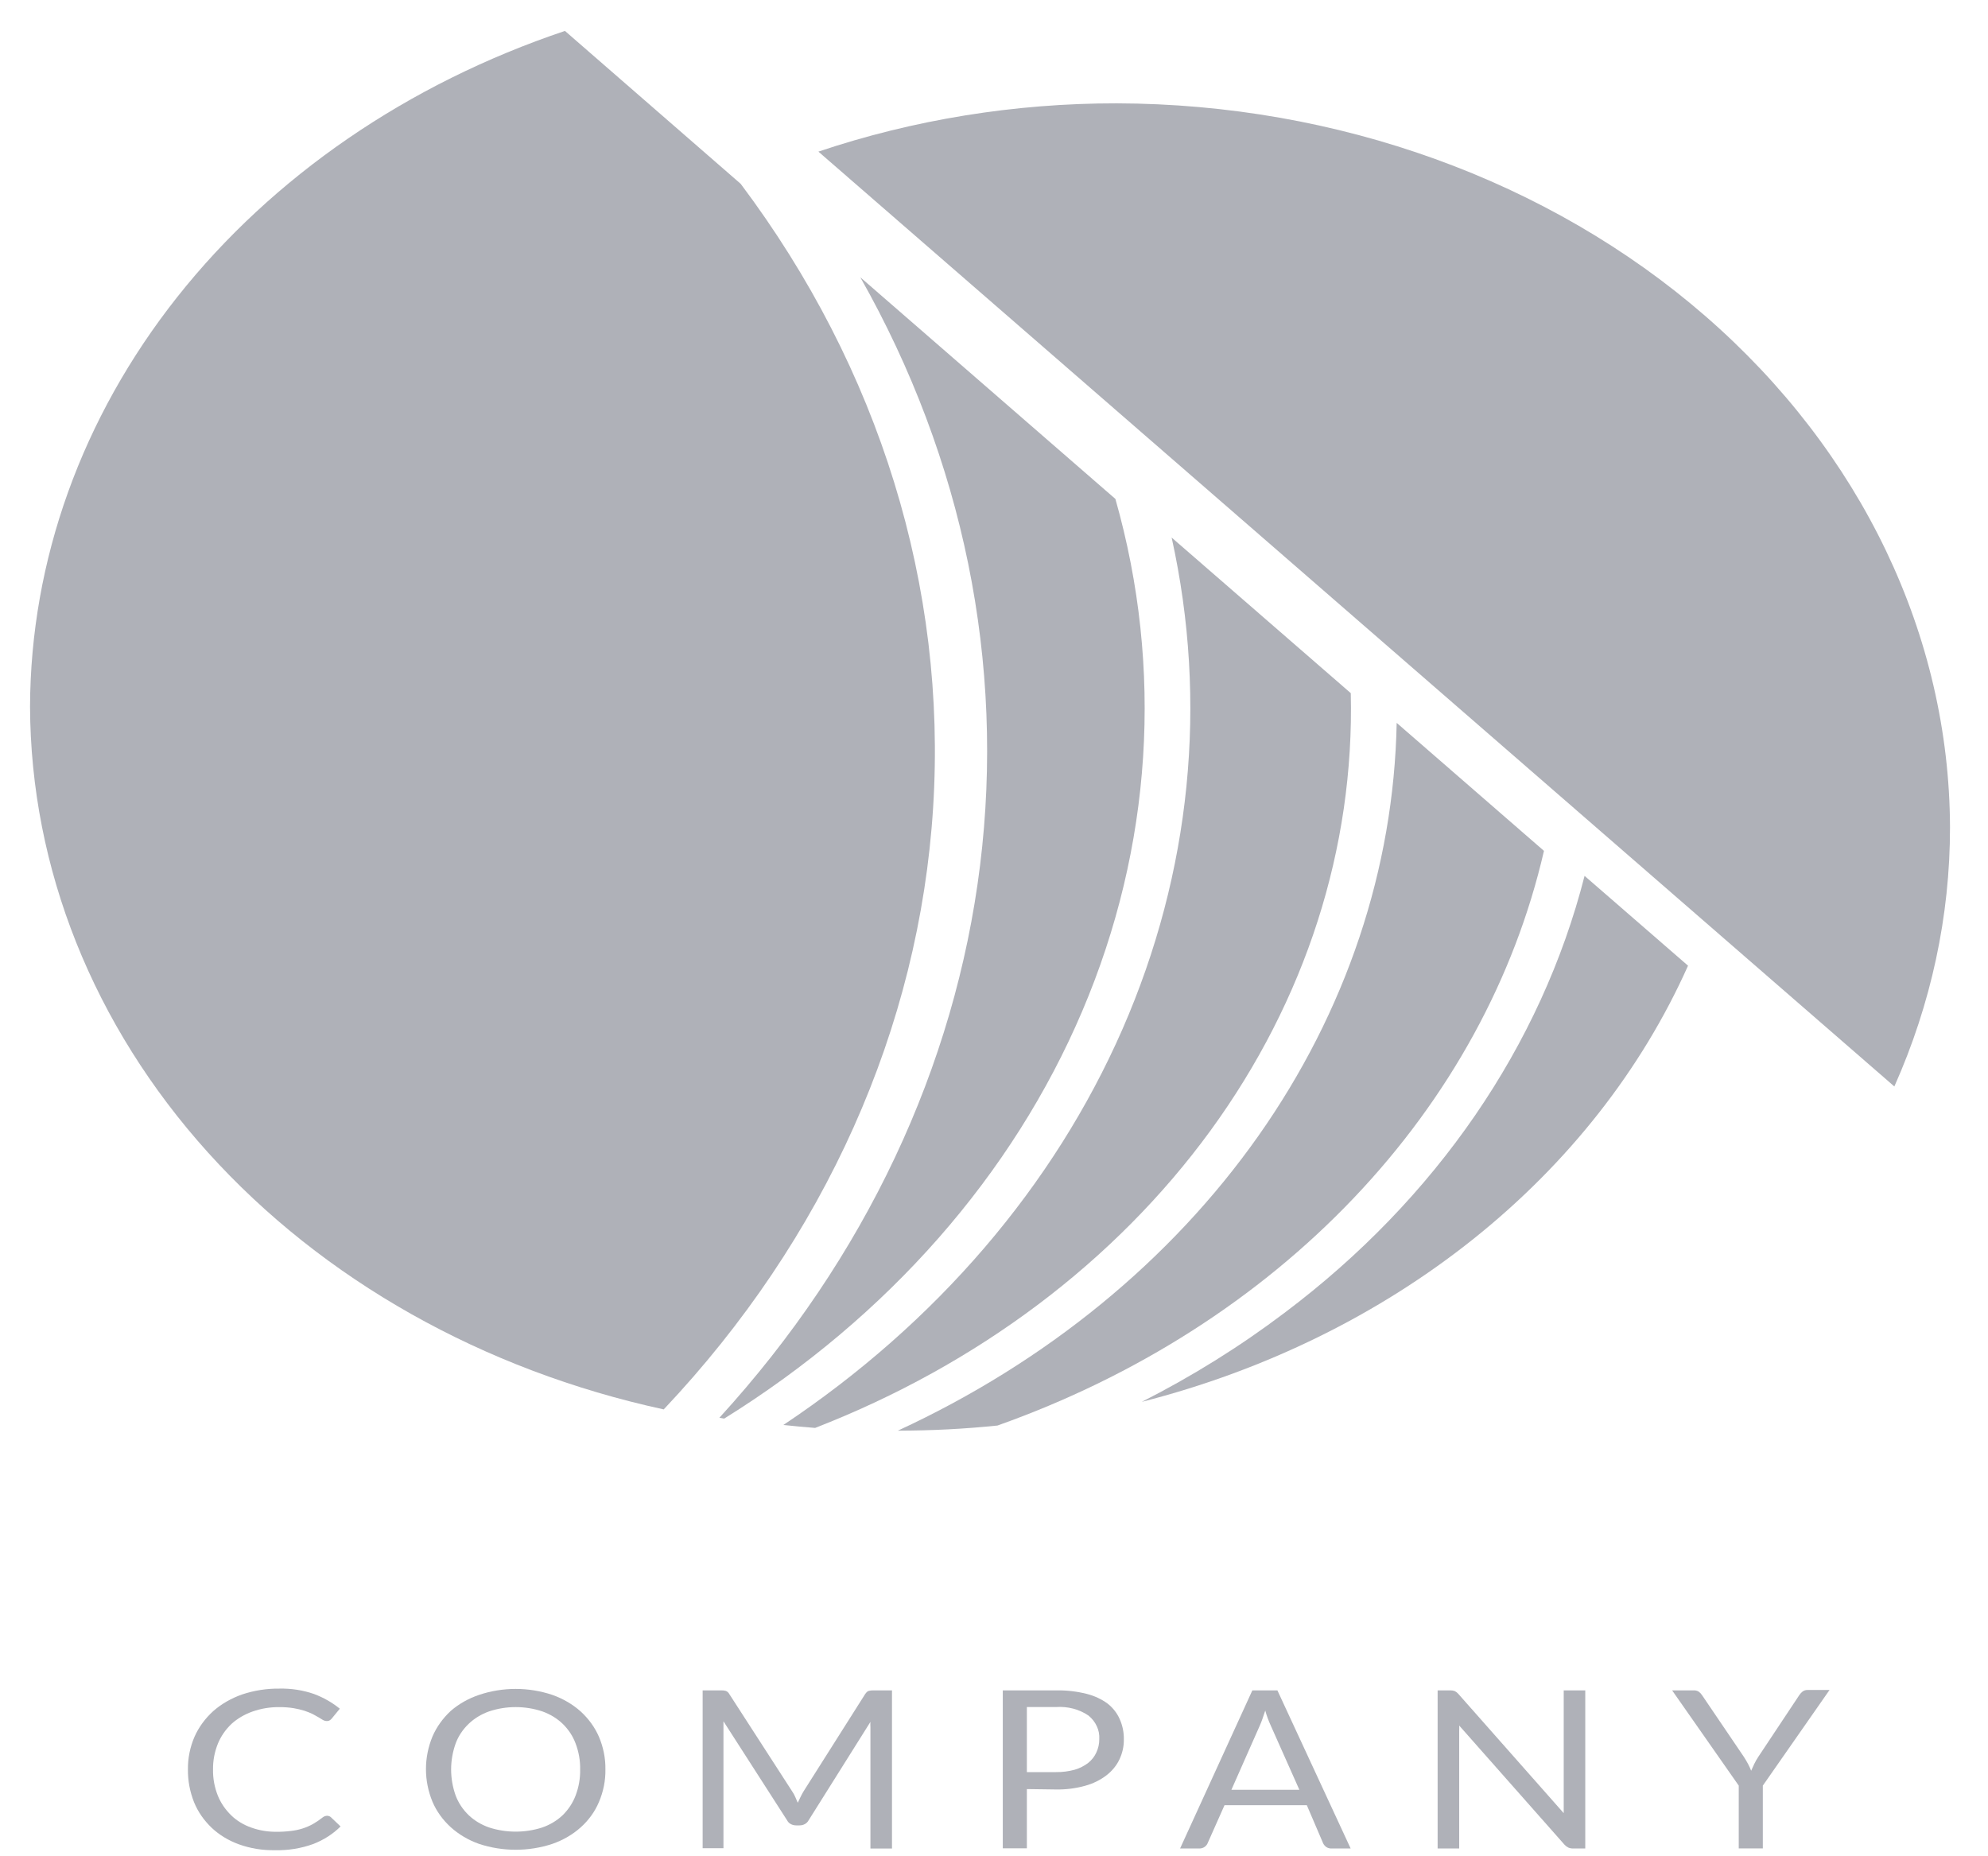
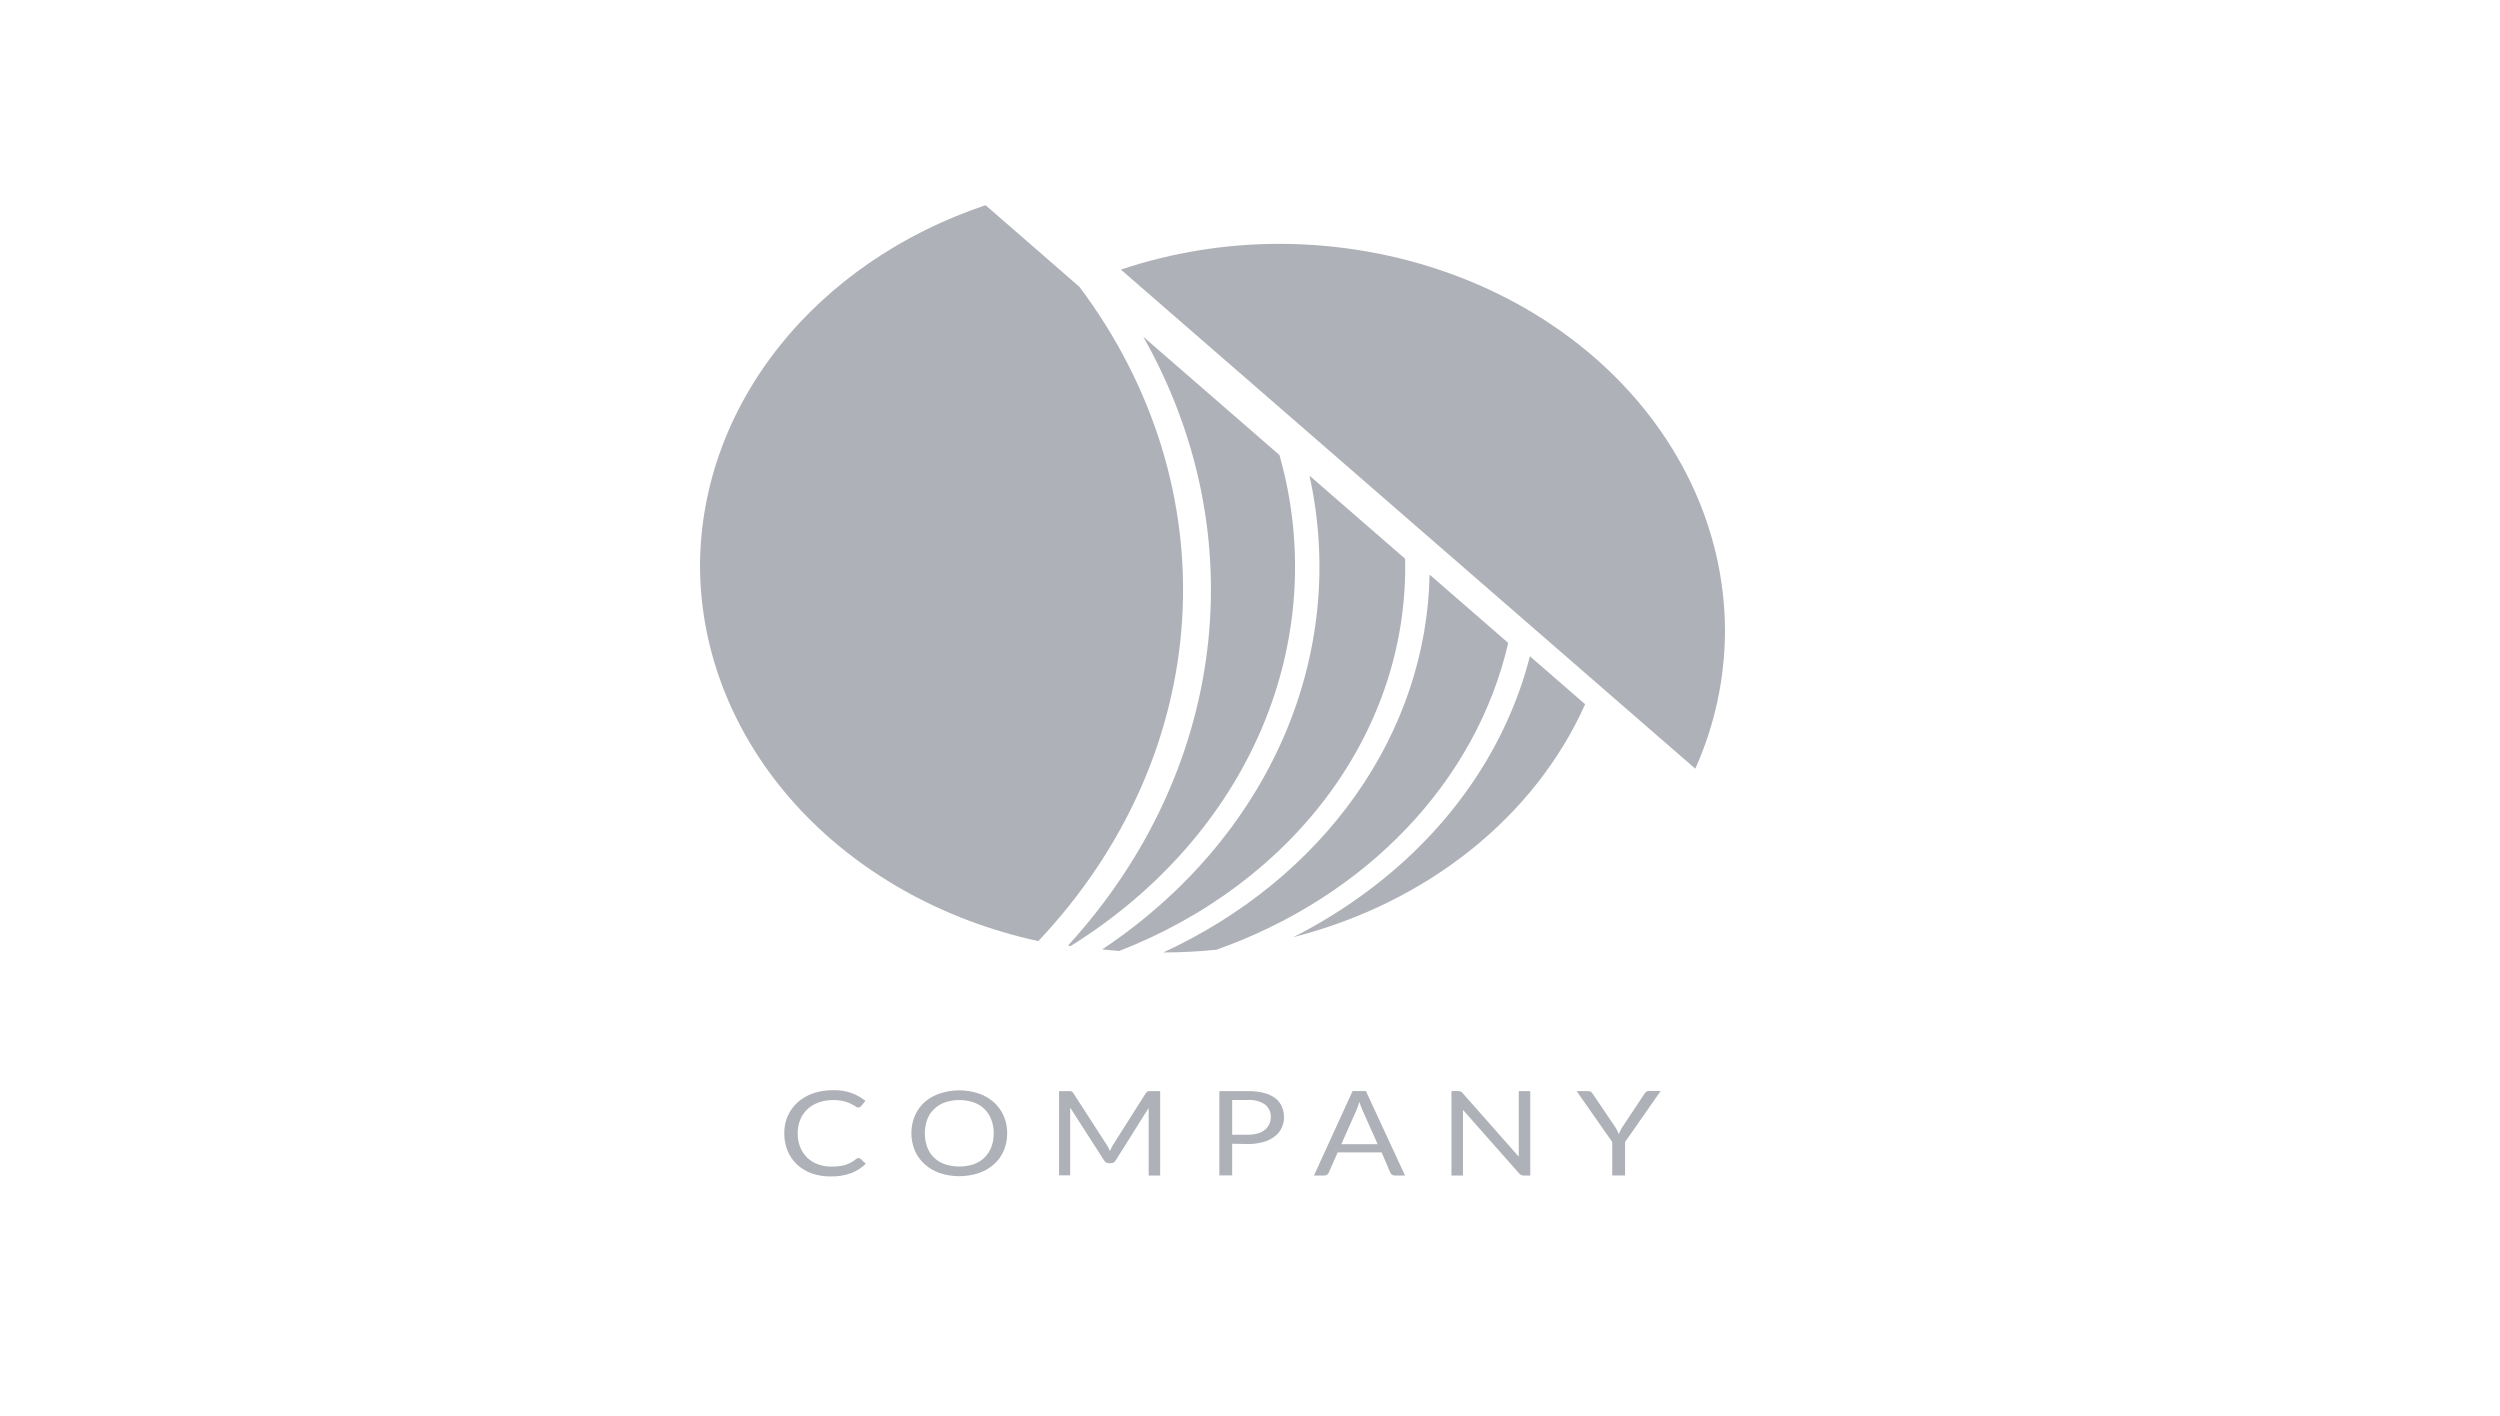
- <svg xmlns="http://www.w3.org/2000/svg" width="45" height="42" viewBox="0 0 45 42" fill="none">
-   <path d="M7.406 41.101C7.422 41.102 7.438 41.105 7.452 41.111C7.467 41.116 7.48 41.124 7.491 41.135L7.709 41.343C7.54 41.512 7.33 41.647 7.095 41.739C6.82 41.839 6.524 41.888 6.226 41.881C5.945 41.886 5.667 41.841 5.408 41.748C5.174 41.663 4.964 41.536 4.792 41.374C4.616 41.206 4.48 41.01 4.393 40.796C4.298 40.557 4.251 40.306 4.254 40.054C4.251 39.8 4.301 39.548 4.404 39.31C4.5 39.095 4.643 38.899 4.827 38.732C5.013 38.569 5.236 38.441 5.481 38.355C5.75 38.265 6.036 38.22 6.324 38.223C6.591 38.217 6.857 38.258 7.106 38.344C7.322 38.425 7.521 38.538 7.692 38.678L7.51 38.9C7.497 38.916 7.482 38.93 7.463 38.941C7.442 38.953 7.416 38.959 7.39 38.957C7.362 38.956 7.334 38.947 7.311 38.934L7.213 38.874L7.076 38.798C7.017 38.77 6.956 38.746 6.894 38.725C6.813 38.7 6.73 38.68 6.646 38.666C6.539 38.649 6.43 38.641 6.321 38.642C6.114 38.64 5.908 38.674 5.716 38.742C5.537 38.805 5.375 38.9 5.241 39.021C5.105 39.15 5.001 39.302 4.933 39.467C4.857 39.655 4.819 39.854 4.822 40.054C4.818 40.257 4.856 40.459 4.933 40.651C5 40.815 5.103 40.965 5.236 41.094C5.361 41.215 5.516 41.309 5.689 41.369C5.867 41.433 6.058 41.465 6.25 41.464C6.361 41.465 6.473 41.459 6.583 41.445C6.763 41.426 6.935 41.372 7.087 41.286C7.164 41.242 7.236 41.193 7.303 41.139C7.331 41.116 7.367 41.103 7.406 41.101Z" fill="#AFB1B8" />
-   <path d="M13.704 40.054C13.708 40.305 13.658 40.555 13.557 40.791C13.468 41.004 13.328 41.199 13.146 41.363C12.964 41.526 12.745 41.654 12.502 41.738C11.968 41.915 11.378 41.915 10.844 41.738C10.603 41.653 10.385 41.524 10.204 41.361C10.022 41.195 9.881 40.999 9.789 40.783C9.593 40.306 9.593 39.785 9.789 39.308C9.882 39.092 10.023 38.895 10.204 38.727C10.386 38.569 10.604 38.446 10.844 38.365C11.377 38.185 11.969 38.185 12.502 38.365C12.744 38.45 12.963 38.578 13.145 38.741C13.325 38.906 13.465 39.1 13.557 39.312C13.658 39.55 13.708 39.801 13.704 40.054ZM13.132 40.054C13.136 39.853 13.101 39.653 13.028 39.462C12.967 39.298 12.868 39.147 12.736 39.019C12.609 38.897 12.451 38.801 12.276 38.739C11.888 38.609 11.458 38.609 11.071 38.739C10.895 38.801 10.738 38.897 10.61 39.019C10.477 39.146 10.376 39.297 10.315 39.462C10.177 39.847 10.177 40.26 10.315 40.646C10.377 40.81 10.477 40.961 10.61 41.089C10.738 41.21 10.895 41.305 11.071 41.366C11.459 41.492 11.887 41.492 12.276 41.366C12.451 41.305 12.608 41.21 12.736 41.089C12.867 40.96 12.966 40.809 13.028 40.646C13.101 40.455 13.136 40.255 13.132 40.054Z" fill="#AFB1B8" />
-   <path d="M18.001 40.675L18.058 40.807C18.08 40.76 18.099 40.717 18.121 40.675C18.142 40.63 18.166 40.587 18.192 40.544L19.585 38.344C19.613 38.306 19.637 38.282 19.664 38.275C19.701 38.265 19.74 38.261 19.779 38.263H20.191V41.843H19.703V39.211C19.703 39.178 19.703 39.14 19.703 39.099C19.7 39.059 19.7 39.017 19.703 38.976L18.301 41.208C18.283 41.241 18.255 41.269 18.219 41.289C18.183 41.309 18.142 41.319 18.099 41.319H18.02C17.978 41.319 17.936 41.309 17.9 41.289C17.864 41.27 17.836 41.241 17.819 41.208L16.376 38.962C16.376 39.005 16.376 39.047 16.376 39.09C16.376 39.133 16.376 39.17 16.376 39.204V41.835H15.905V38.263H16.316C16.355 38.261 16.394 38.265 16.431 38.275C16.465 38.29 16.492 38.314 16.507 38.344L17.93 40.547C17.958 40.587 17.982 40.63 18.001 40.675Z" fill="#AFB1B8" />
-   <path d="M23.244 40.497V41.838H22.699V38.263H23.915C24.145 38.259 24.373 38.286 24.594 38.341C24.77 38.385 24.934 38.461 25.074 38.564C25.195 38.661 25.288 38.781 25.346 38.915C25.411 39.06 25.442 39.216 25.439 39.372C25.442 39.529 25.407 39.684 25.338 39.829C25.273 39.966 25.172 40.088 25.044 40.187C24.904 40.294 24.739 40.375 24.561 40.423C24.349 40.482 24.127 40.51 23.904 40.506L23.244 40.497ZM23.244 40.113H23.904C24.047 40.115 24.19 40.096 24.327 40.059C24.439 40.026 24.543 39.973 24.632 39.905C24.714 39.839 24.777 39.758 24.817 39.668C24.862 39.572 24.884 39.47 24.883 39.367C24.889 39.268 24.871 39.168 24.828 39.076C24.786 38.983 24.721 38.9 24.637 38.832C24.429 38.69 24.168 38.622 23.904 38.64H23.244V40.113Z" fill="#AFB1B8" />
-   <path d="M30.573 41.842H30.142C30.099 41.844 30.057 41.832 30.022 41.809C29.991 41.787 29.967 41.758 29.951 41.726L29.581 40.862H27.718L27.334 41.726C27.32 41.758 27.296 41.786 27.266 41.807C27.231 41.831 27.188 41.844 27.143 41.842H26.712L28.348 38.263H28.915L30.573 41.842ZM27.874 40.513H29.412L28.763 39.056C28.713 38.947 28.672 38.834 28.64 38.72L28.577 38.907C28.558 38.964 28.536 39.016 28.517 39.059L27.874 40.513Z" fill="#AFB1B8" />
-   <path d="M32.929 38.279C32.961 38.295 32.989 38.317 33.011 38.343L35.396 41.042C35.396 40.999 35.396 40.956 35.396 40.916C35.396 40.876 35.396 40.836 35.396 40.798V38.263H35.884V41.842H35.612C35.573 41.843 35.534 41.836 35.5 41.821C35.466 41.804 35.437 41.782 35.413 41.755L33.03 39.059C33.032 39.1 33.032 39.141 33.03 39.182C33.03 39.222 33.03 39.258 33.03 39.291V41.842H32.542V38.263H32.831C32.864 38.262 32.898 38.268 32.929 38.279Z" fill="#AFB1B8" />
-   <path d="M39.903 40.419V41.84H39.358V40.419L37.85 38.263H38.338C38.38 38.261 38.422 38.272 38.455 38.294C38.485 38.317 38.51 38.344 38.529 38.374L39.472 39.765C39.51 39.824 39.543 39.879 39.57 39.931C39.598 39.983 39.62 40.033 39.639 40.082L39.709 39.928C39.736 39.872 39.767 39.818 39.802 39.765L40.732 38.365C40.751 38.337 40.775 38.312 40.803 38.289C40.835 38.265 40.877 38.252 40.92 38.254H41.413L39.903 40.419Z" fill="#AFB1B8" />
-   <path d="M17.731 32.256C17.968 32.282 18.209 32.303 18.451 32.322C22.13 30.893 25.242 28.552 27.399 25.594C29.555 22.636 30.66 19.191 30.576 15.69L26.521 12.168C27.346 15.895 26.96 19.748 25.408 23.296C23.855 26.844 21.198 29.946 17.731 32.256Z" fill="#AFB1B8" />
-   <path d="M16.284 32.092L16.393 32.111C20.097 29.809 22.921 26.595 24.499 22.884C26.078 19.173 26.339 15.135 25.248 11.294L19.474 6.277C21.809 10.401 22.75 15.016 22.185 19.586C21.62 24.156 19.574 28.493 16.284 32.092Z" fill="#AFB1B8" />
-   <path d="M35.868 19.826C34.887 23.673 32.504 27.142 29.073 29.719C28.072 30.476 26.991 31.15 25.845 31.732C28.639 31.019 31.206 29.758 33.35 28.046C35.494 26.334 37.157 24.217 38.21 21.859L35.868 19.826Z" fill="#AFB1B8" />
-   <path d="M34.949 19.26L31.615 16.363C31.551 19.666 30.47 22.894 28.485 25.711C26.499 28.529 23.681 30.833 20.324 32.384H20.341C21.089 32.383 21.836 32.345 22.579 32.268C25.716 31.155 28.488 29.385 30.646 27.115C32.805 24.846 34.283 22.147 34.949 19.26Z" fill="#AFB1B8" />
-   <path d="M16.766 4.161L12.788 0.7C9.232 1.894 6.174 3.993 4.013 6.722C1.853 9.451 0.691 12.684 0.68 15.996H0.68C0.693 19.656 2.111 23.208 4.709 26.089C7.307 28.97 10.937 31.016 15.024 31.903C18.672 28.041 20.808 23.269 21.122 18.28C21.435 13.291 19.909 8.345 16.766 4.161Z" fill="#AFB1B8" />
-   <path d="M44.14 18.727C44.126 14.385 42.134 10.224 38.6 7.153C35.066 4.083 30.276 2.352 25.278 2.339C22.969 2.337 20.679 2.708 18.525 3.432L42.88 24.593C43.714 22.722 44.141 20.733 44.14 18.727Z" fill="#AFB1B8" />
+ <svg xmlns="http://www.w3.org/2000/svg" width="106" height="60" fill="none">
+   <path d="M36.406 49.101c.016 0 .032.004.046.01a.122.122 0 01.039.024l.218.208c-.17.169-.379.304-.614.396a2.39 2.39 0 01-.87.142c-.28.005-.558-.04-.817-.133a1.794 1.794 0 01-.616-.374 1.674 1.674 0 01-.398-.578 1.926 1.926 0 01-.14-.742 1.725 1.725 0 01.572-1.322c.187-.163.41-.291.655-.377.269-.09.555-.135.843-.132a2.27 2.27 0 01.782.12c.216.082.415.195.587.335l-.183.222a.177.177 0 01-.046.04.125.125 0 01-.074.017.177.177 0 01-.08-.023l-.097-.06-.137-.076a1.555 1.555 0 00-.43-.132 1.892 1.892 0 00-.325-.024 1.759 1.759 0 00-.605.1c-.18.063-.341.158-.474.28-.136.128-.241.28-.309.445a1.497 1.497 0 00-.111.587c-.004.203.034.405.111.597a1.3 1.3 0 00.303.443c.125.12.28.215.453.275.178.064.369.096.561.095.111.001.223-.005.333-.019a1.316 1.316 0 00.72-.306.171.171 0 01.103-.038zM42.704 48.054a1.81 1.81 0 01-.147.737 1.593 1.593 0 01-.41.572 1.889 1.889 0 01-.645.375 2.655 2.655 0 01-1.658 0 1.91 1.91 0 01-.64-.377 1.676 1.676 0 01-.415-.578 1.922 1.922 0 010-1.475c.093-.216.234-.413.415-.58.182-.159.4-.282.64-.363a2.61 2.61 0 011.658 0c.242.085.461.213.643.376.18.165.32.36.412.571.101.238.151.489.147.742zm-.572 0a1.566 1.566 0 00-.104-.593 1.22 1.22 0 00-.752-.722 1.918 1.918 0 00-1.205 0 1.297 1.297 0 00-.461.28 1.191 1.191 0 00-.294.443 1.738 1.738 0 000 1.184 1.209 1.209 0 00.755.72c.388.127.816.127 1.205 0 .175-.061.333-.156.46-.277.131-.129.23-.28.292-.443.074-.19.108-.391.104-.592zM47.001 48.675l.058.132c.021-.047.04-.09.062-.132.021-.045.045-.088.071-.13l1.393-2.201c.028-.038.052-.062.08-.069a.373.373 0 01.114-.012h.412v3.58h-.488V47.21 47.1a.974.974 0 010-.124L47.3 49.208a.203.203 0 01-.082.081.246.246 0 01-.12.03h-.079a.243.243 0 01-.12-.03.201.201 0 01-.081-.081l-1.443-2.246V49.835h-.471v-3.572h.411a.374.374 0 01.115.012c.034.015.06.039.076.069l1.423 2.203c.028.04.052.083.071.128zM52.244 48.497v1.34H51.7v-3.574h1.216c.23-.004.459.023.679.078.176.044.34.12.48.223a.922.922 0 01.273.35c.064.146.095.302.092.458a.992.992 0 01-.395.815c-.14.107-.304.188-.483.236a2.3 2.3 0 01-.657.083l-.66-.01zm0-.384h.66c.143.002.286-.017.423-.054a.925.925 0 00.305-.154.687.687 0 00.25-.538.605.605 0 00-.054-.291.69.69 0 00-.19-.244 1.172 1.172 0 00-.734-.192h-.66v1.473zM59.573 49.842h-.43a.205.205 0 01-.12-.033.224.224 0 01-.072-.083l-.37-.864h-1.863l-.384.864a.196.196 0 01-.068.08.205.205 0 01-.123.036h-.43l1.635-3.58h.567l1.658 3.58zm-2.7-1.329h1.539l-.65-1.457c-.049-.11-.09-.222-.122-.336l-.063.187a1.69 1.69 0 01-.06.152l-.643 1.454zM61.929 46.28c.032.015.06.037.082.063l2.385 2.699v-.126-2.653h.488v3.58h-.272a.265.265 0 01-.112-.022.298.298 0 01-.087-.066l-2.383-2.696a.974.974 0 010 .123v2.66h-.488v-3.58h.289c.033 0 .067.006.098.017zM68.903 48.419v1.421h-.545V48.42l-1.508-2.156h.488a.196.196 0 01.117.03c.03.024.055.051.074.081l.943 1.391a1.419 1.419 0 01.166.317l.072-.154c.026-.056.057-.11.092-.163l.93-1.4a.379.379 0 01.07-.076.182.182 0 01.118-.035h.494l-1.51 2.165zM46.731 40.256c.238.026.478.047.72.066 3.68-1.43 6.791-3.77 8.948-6.728 2.156-2.958 3.261-6.403 3.177-9.904l-4.054-3.522c.824 3.727.438 7.58-1.114 11.128-1.553 3.548-4.21 6.65-7.677 8.96z" fill="#AFB1B8" />
+   <path d="M45.284 40.092l.109.02c3.704-2.303 6.527-5.517 8.106-9.228 1.579-3.711 1.84-7.749.75-11.59l-5.775-5.017c2.335 4.124 3.276 8.74 2.71 13.31-.564 4.57-2.61 8.906-5.9 12.505zM64.868 27.826c-.981 3.847-3.364 7.316-6.794 9.893a21.633 21.633 0 01-3.228 2.013c2.793-.713 5.36-1.974 7.504-3.686 2.144-1.712 3.807-3.829 4.86-6.187l-2.342-2.033z" fill="#AFB1B8" />
+   <path d="M63.949 27.26l-3.334-2.897c-.064 3.303-1.145 6.531-3.13 9.348-1.986 2.818-4.804 5.122-8.16 6.673h.016c.748 0 1.495-.04 2.238-.116 3.137-1.113 5.909-2.883 8.067-5.153 2.159-2.27 3.637-4.968 4.303-7.855zM45.766 12.16L41.788 8.7c-3.556 1.194-6.614 3.293-8.775 6.022-2.16 2.73-3.322 5.961-3.333 9.274.013 3.66 1.431 7.212 4.03 10.093 2.597 2.88 6.227 4.927 10.314 5.814 3.648-3.862 5.785-8.634 6.098-13.623.313-4.99-1.213-9.935-4.356-14.12zM73.14 26.727c-.014-4.342-2.006-8.503-5.54-11.574-3.534-3.07-8.324-4.801-13.322-4.814a21.18 21.18 0 00-6.753 1.092L71.88 32.593a14.352 14.352 0 001.26-5.866z" fill="#AFB1B8" />
</svg>
